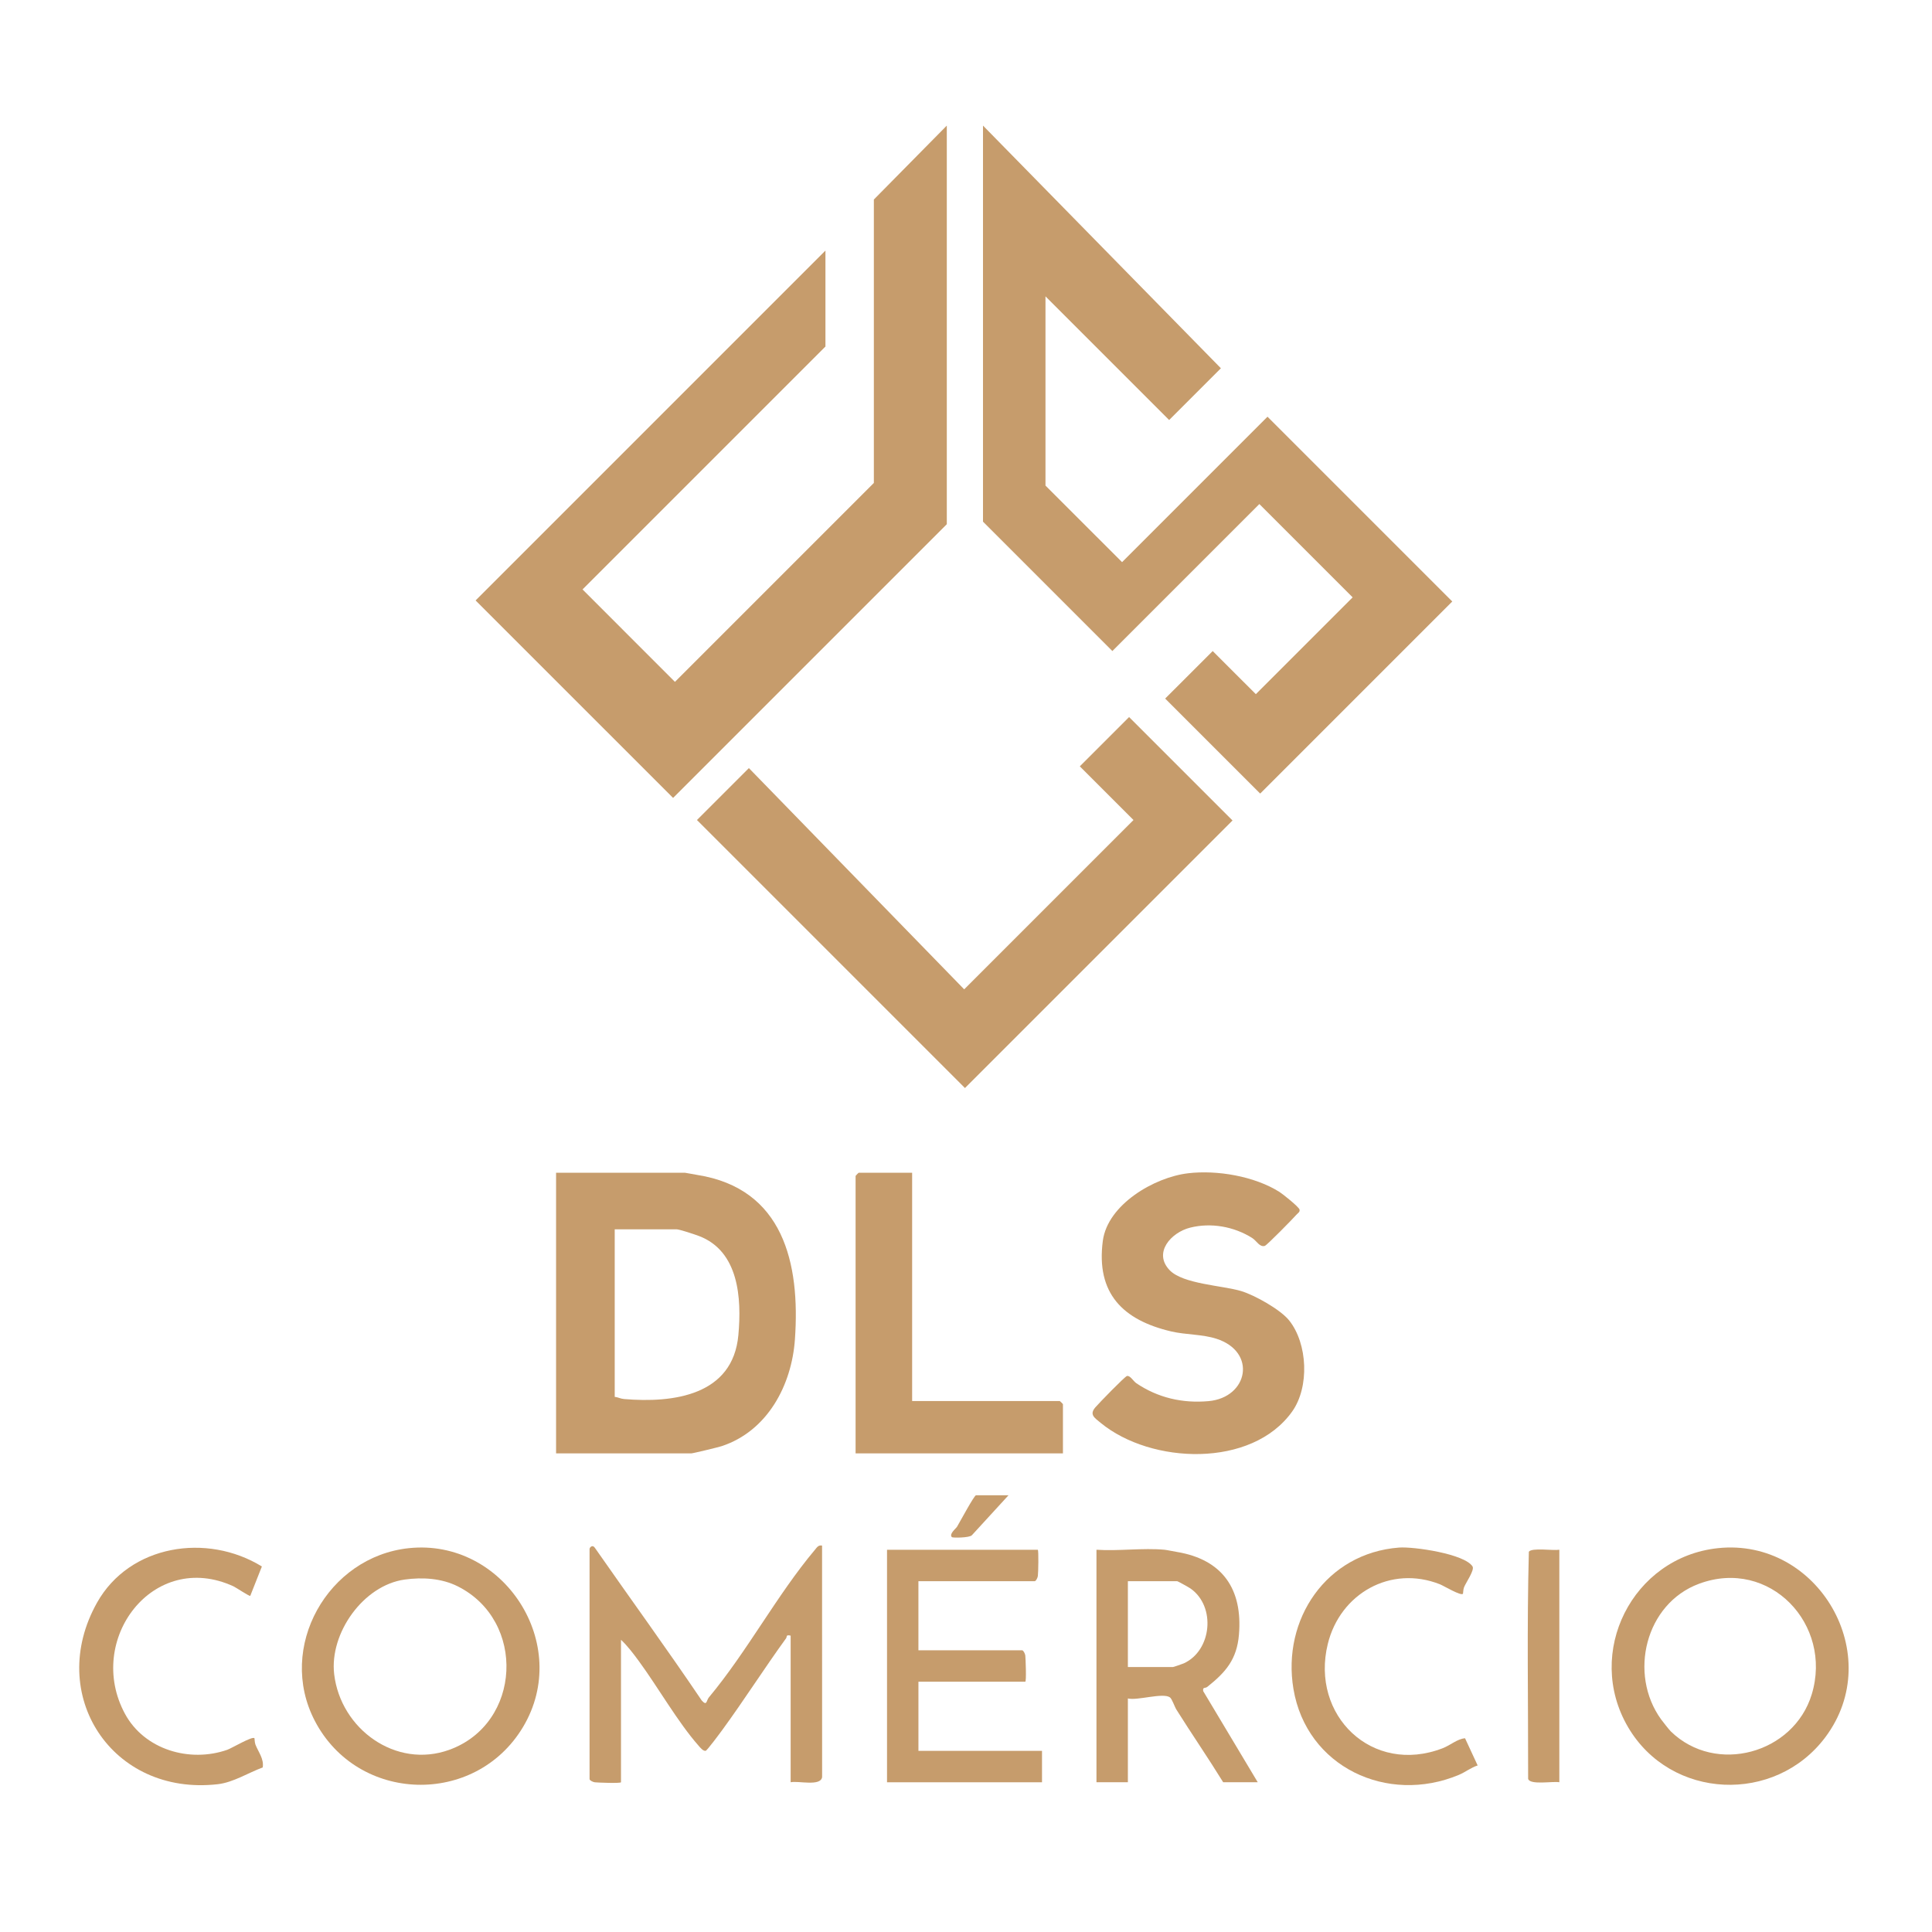
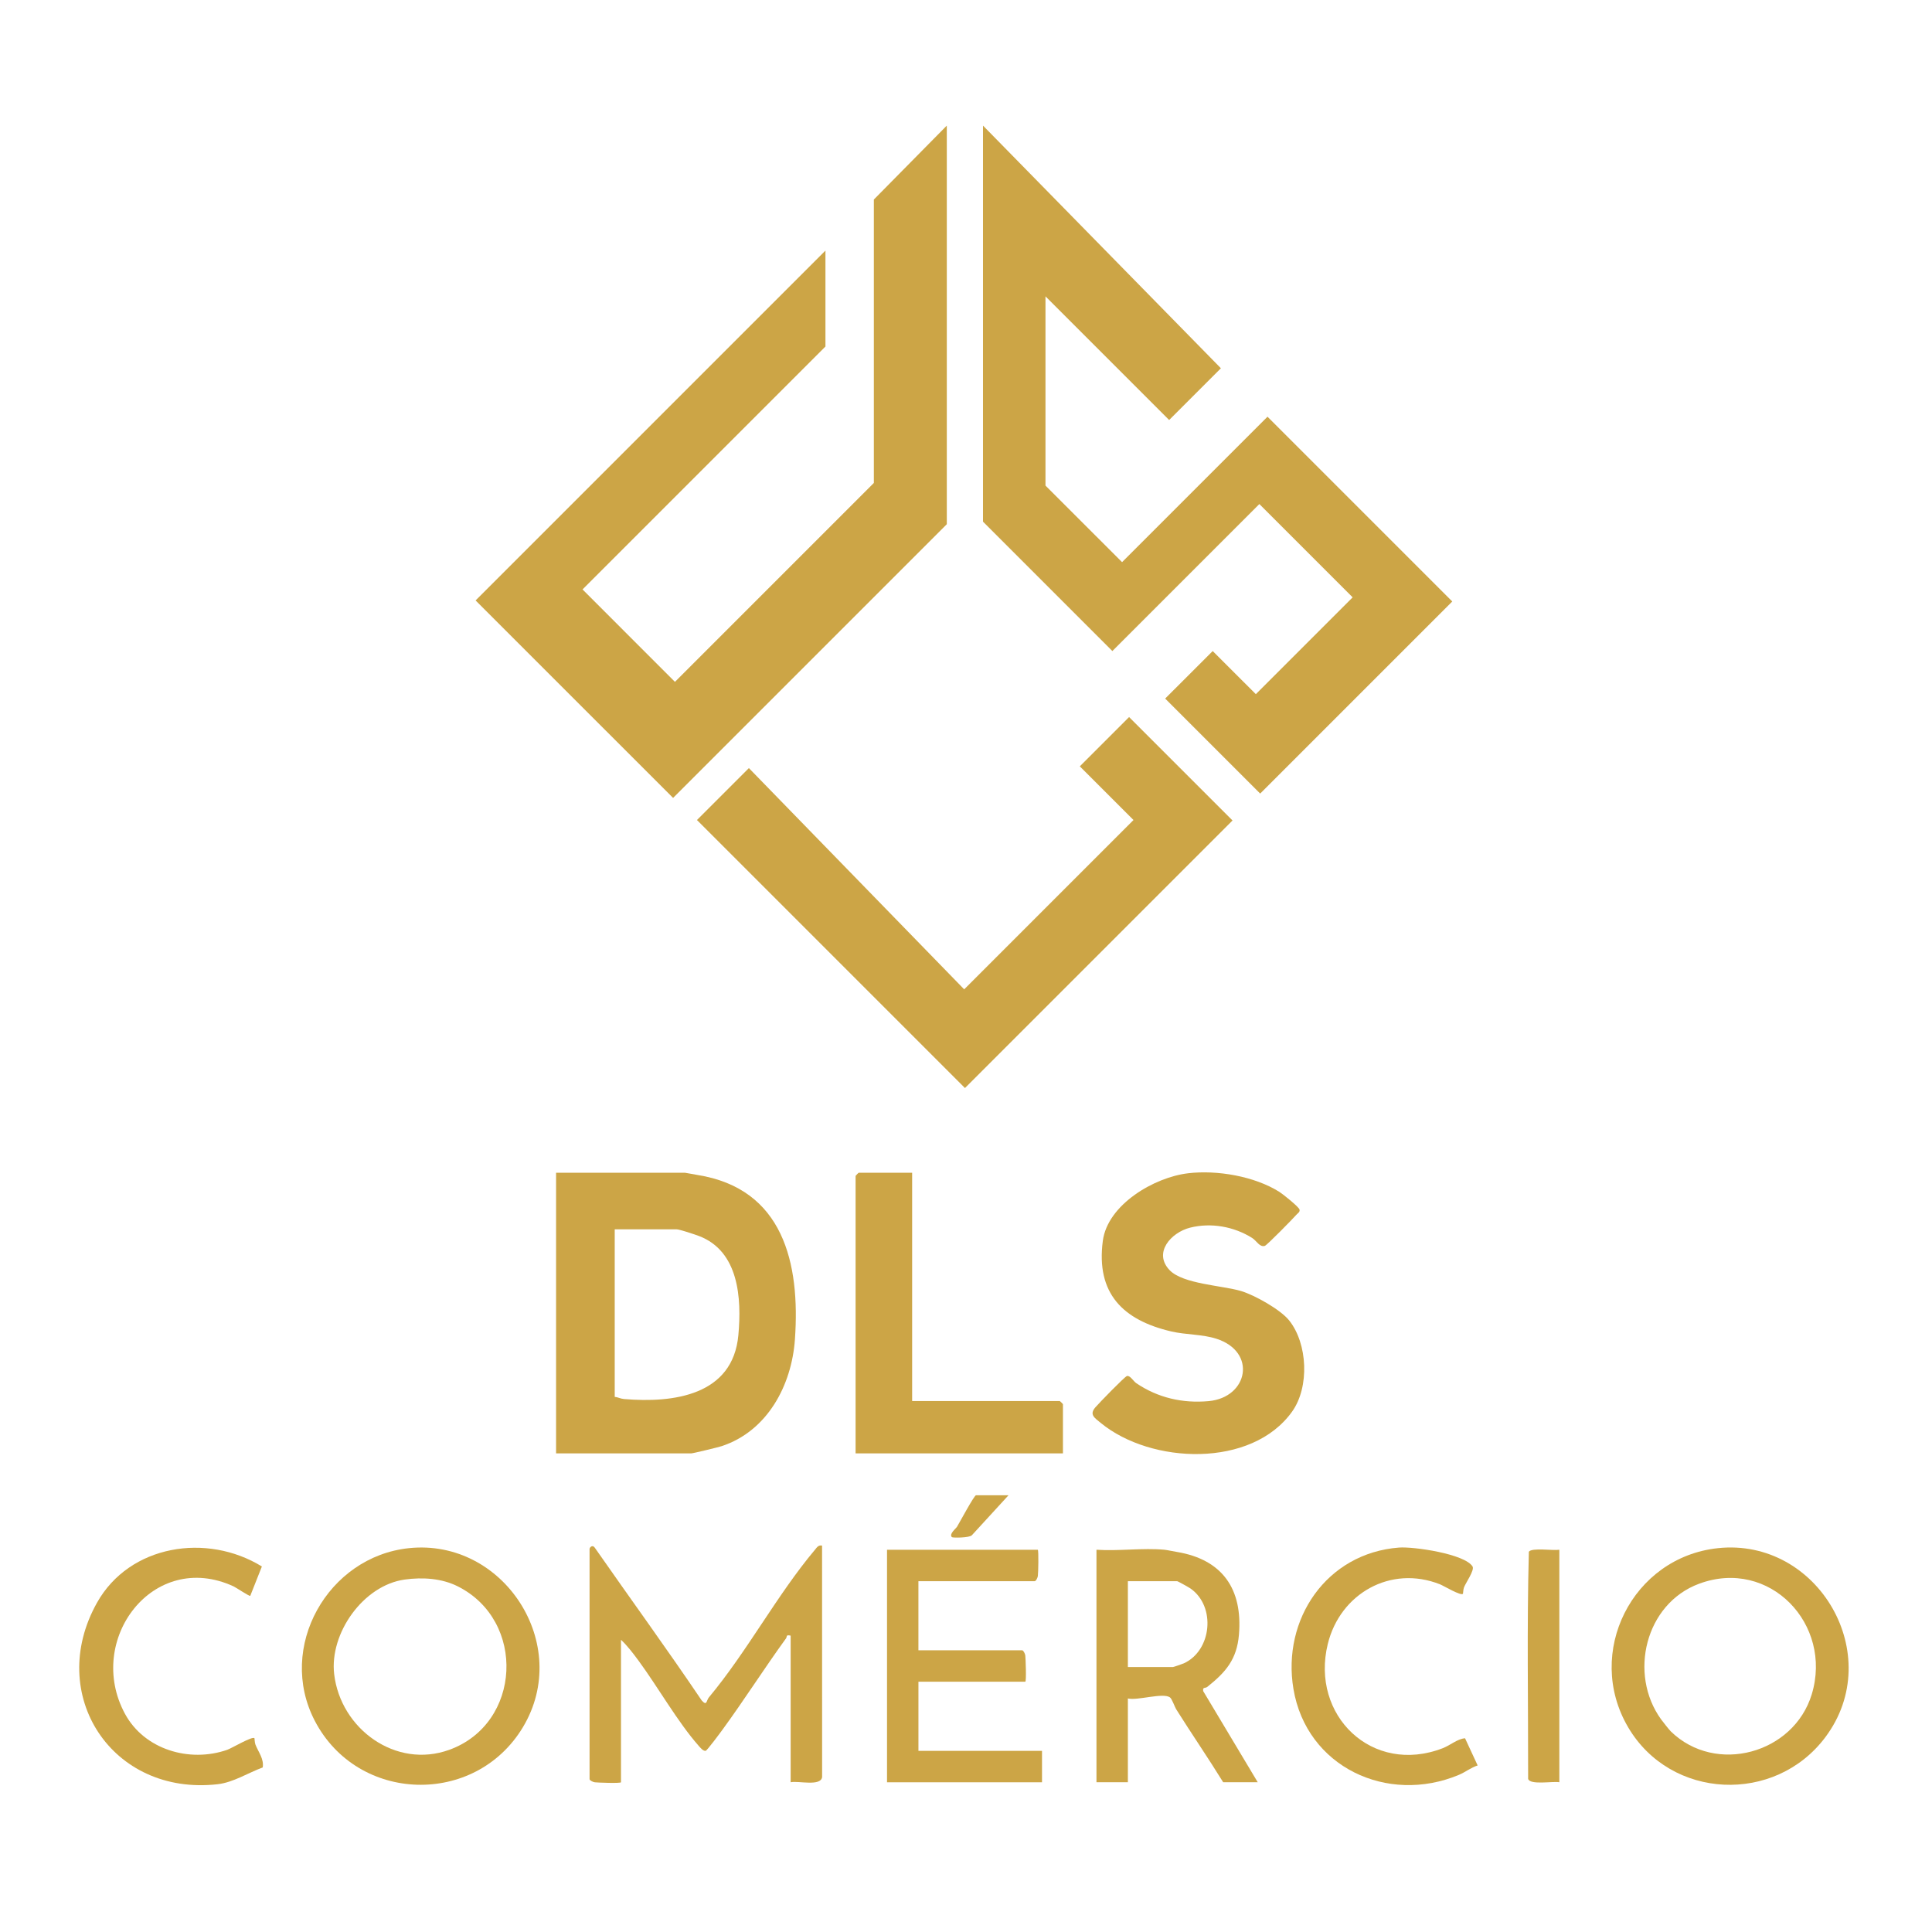
<svg xmlns="http://www.w3.org/2000/svg" id="Camada_1" version="1.1" viewBox="0 0 1080 1080">
  <defs>
    <style>
      .st0 {
-         fill: #c69c6c;
+         fill: #cca546;
      }
    </style>
  </defs>
  <g>
-     <path class="st0" d="M310.85,812.46v-156.89h72.01c.36,0,5.43.99,6.96,1.23,48.02,7.61,57.55,49.27,54.55,91.89-1.81,25.75-15.39,51.29-40.97,59.72-1.93.64-16.07,4.05-17.03,4.05h-75.52ZM343.63,780.85c1.84.18,3.25,1.06,5.22,1.22,27.65,2.34,60.82-2.04,63.9-35.72,1.9-20.74.24-46.89-21.96-55.39-2.27-.87-10.96-3.77-12.62-3.77h-34.54v93.67Z" />
-     <path class="st0" d="M664.14,655.86c16.29-1.91,37.1,1.65,51.06,10.42,1.93,1.21,10.93,8.42,11.25,9.88.32,1.42-.96,1.98-1.71,2.84-1.98,2.27-16.52,17.11-17.71,17.46-2.93.85-4.61-2.88-7.05-4.42-10.18-6.41-23.02-8.71-34.71-5.77-10.65,2.68-20.8,14.05-11.41,23.79,7.47,7.75,29.44,8.52,39.89,11.63,7.51,2.23,22.04,10.36,26.89,16.43,10.39,13.01,11.42,37.23,1.71,50.9-22.6,31.8-78.94,29.49-107.02,6.41-3.53-2.9-6.52-4.65-3.01-8.73,1.93-2.24,16.46-17.24,17.67-17.51,1.79-.39,3.55,2.9,5.21,4.02,12.06,8.17,25.85,11.34,40.39,10.03,22.17-1.99,27.18-27.57,4.37-34.88-7.96-2.55-17.06-2.17-25.2-4.07-27.11-6.34-42.12-21.31-38.28-50.61,2.66-20.35,28.82-35.61,47.66-37.81Z" />
-     <path class="st0" d="M509.89,655.57v127.62h82.54c.12,0,1.76,1.63,1.76,1.76v27.51h-115.91v-155.13c0-.12,1.63-1.76,1.76-1.76h29.86Z" />
-     <path class="st0" d="M329.58,865.74c.24-.98,1.69-2.31,2.91-.57,19.87,28.5,40.33,56.61,59.78,85.41,3,3.33,2.53.04,4-1.73,21.41-25.66,38.04-57.25,59.24-82.46,1.15-1.36,1.93-2.82,4.03-2.4l.03,129.4c-.74,5.39-13.36,1.96-17.59,2.9v-81.96c-2.84-.65-1.87.54-2.58,1.52-12.17,16.77-23.33,34.37-35.55,51.09-1.28,1.76-8.56,11.59-9.36,11.76-1.43.31-3.13-1.88-4.03-2.9-11.5-13.03-22.77-32.85-33.43-47.36-2.85-3.88-6.46-8.64-9.89-11.78v79.62c0,.73-13.49.2-14.67.03-1.01-.14-2.9-1.05-2.9-1.79v-128.79Z" />
-     <path class="st0" d="M228.59,865.43c52.99-5.54,91.48,53.79,63.75,100.04-26.63,44.41-92.31,42.66-116.36-3.51-21.41-41.1,7.25-91.79,52.61-96.53ZM226.24,882.98c-23.21,3.22-42.14,30.07-39.43,52.94,3.62,30.57,34.44,53.07,64.36,42.23,40.38-14.63,43.08-72.14,4.7-91.38-8.99-4.51-19.68-5.17-29.62-3.79Z" />
-     <path class="st0" d="M960.36,865.43c56.04-5.92,94.37,59.83,60.02,105.68-28.14,37.56-86.43,35.08-110.29-5.64-24.4-41.64,2.42-94.99,50.27-100.04ZM934.02,967.89c25.14,24.44,68.7,12.35,78.76-20.76,11.86-39.05-23.53-76.44-62.98-61.81-30.09,11.15-39.54,50.44-21.27,75.77.96,1.32,4.61,5.95,5.49,6.8Z" />
-     <path class="st0" d="M650.98,866.32c1.28.12,5,.91,6.96,1.23,25.43,4.24,36.78,20.76,34.64,46.23-1.17,13.9-7.41,20.99-17.69,29.19-1.23.98-2.67-.12-2.29,2.38l30.48,50.93h-19.32c-8.45-13.69-17.59-26.98-26.14-40.59-1.09-1.74-2.44-6.06-3.66-6.88-4.02-2.71-18.13,1.95-23.47.64v46.83h-17.56v-129.96c12.29.83,25.93-1.12,38.05,0ZM630.49,931.89h25.17c.32,0,5.28-1.7,6.12-2.08,15.59-7.14,18.04-31.7,3.79-41.78-.92-.65-7.14-4.14-7.57-4.14h-27.51v48Z" />
-     <path class="st0" d="M580.14,866.32c.52.52.28,12.89.03,14.67-.14,1.01-1.05,2.9-1.79,2.9h-64.98v38.64h57.96c.74,0,1.65,1.88,1.79,2.9.16,1.17.7,14.67-.03,14.67h-59.71v38.64h69.08v17.56h-86.64v-129.96h84.3Z" />
-     <path class="st0" d="M139.9,892.08c-.35.46-7.98-4.67-9.34-5.29-44.93-20.7-83.04,29.97-60.7,71.24,10.85,20.05,36.13,27.47,57.18,20.12,2.46-.86,14.19-7.85,15.2-6.46.1.14.08,2.32.55,3.53,1.57,4.07,4.87,8.01,4.07,12.8-8.09,2.96-16.42,8.38-25.17,9.37-59.13,6.73-96.22-50.17-67.48-101.44,18.23-32.53,61.52-39.16,92.18-20.28l-6.49,16.41Z" />
-     <path class="st0" d="M817.82,890.91c-1.04,1.44-10.81-4.46-12.87-5.28-27.58-10.91-55.8,5.2-62.7,33.32-9.83,40.05,24.85,73.51,64.19,58.33,4.46-1.72,8.16-5.23,12.53-5.58l7.05,15.2c-3.72,1.16-6.86,3.75-10.54,5.28-39.96,16.7-85.13-4.44-92.44-48.06-6.52-38.88,18.46-75.94,59.03-79.02,8.15-.62,36.73,3.53,41.09,10.57,1.25,2.01-3.8,9.13-4.79,11.71-.46,1.22-.45,3.38-.55,3.53Z" />
-     <path class="st0" d="M871.68,866.32v129.96c-3.68-.67-16.41,1.71-17.44-1.88.06-42.28-.73-84.83.4-126.97,1.6-2.39,13.52-.52,17.04-1.11Z" />
-     <path class="st0" d="M563.75,835.88l-20.44,22.3c-1.34,1.54-10.77,1.52-11.18,1.11-1.77-1.77,2.16-4.69,2.89-5.89,1.46-2.41,9.55-17.53,10.57-17.53h18.15Z" />
+     <path class="st0" d="M310.85,812.46v-156.89h72.01c.36,0,5.43.99,6.96,1.23,48.02,7.61,57.55,49.27,54.55,91.89-1.81,25.75-15.39,51.29-40.97,59.72-1.93.64-16.07,4.05-17.03,4.05h-75.52ZM343.63,780.85c1.84.18,3.25,1.06,5.22,1.22,27.65,2.34,60.82-2.04,63.9-35.72,1.9-20.74.24-46.89-21.96-55.39-2.27-.87-10.96-3.77-12.62-3.77h-34.54v93.67h0Z" />
+     <path class="st0" d="M664.14,655.86c16.29-1.91,37.1,1.65,51.06,10.42,1.93,1.21,10.93,8.42,11.25,9.88.32,1.42-.96,1.98-1.71,2.84-1.98,2.27-16.52,17.11-17.71,17.46-2.93.85-4.61-2.88-7.05-4.42-10.18-6.41-23.02-8.71-34.71-5.77-10.65,2.68-20.8,14.05-11.41,23.79,7.47,7.75,29.44,8.52,39.89,11.63,7.51,2.23,22.04,10.36,26.89,16.43,10.39,13.01,11.42,37.23,1.71,50.9-22.6,31.8-78.94,29.49-107.02,6.41-3.53-2.9-6.52-4.65-3.01-8.73,1.93-2.24,16.46-17.24,17.67-17.51,1.79-.39,3.55,2.9,5.21,4.02,12.06,8.17,25.85,11.34,40.39,10.03,22.17-1.99,27.18-27.57,4.37-34.88-7.96-2.55-17.06-2.17-25.2-4.07-27.11-6.34-42.12-21.31-38.28-50.61,2.66-20.35,28.82-35.61,47.66-37.81h0Z" />
+     <path class="st0" d="M509.89,655.57v127.62h82.54c.12,0,1.76,1.63,1.76,1.76v27.51h-115.91v-155.13c0-.12,1.63-1.76,1.76-1.76h29.86-.01Z" />
+     <path class="st0" d="M329.58,865.74c.24-.98,1.69-2.31,2.91-.57,19.87,28.5,40.33,56.61,59.78,85.41,3,3.33,2.53.04,4-1.73,21.41-25.66,38.04-57.25,59.24-82.46,1.15-1.36,1.93-2.82,4.03-2.4l.03,129.4c-.74,5.39-13.36,1.96-17.59,2.9v-81.96c-2.84-.65-1.87.54-2.58,1.52-12.17,16.77-23.33,34.37-35.55,51.09-1.28,1.76-8.56,11.59-9.36,11.76-1.43.31-3.13-1.88-4.03-2.9-11.5-13.03-22.77-32.85-33.43-47.36-2.85-3.88-6.46-8.64-9.89-11.78v79.62c0,.73-13.49.2-14.67.03-1.01-.14-2.9-1.05-2.9-1.79v-128.79h0Z" />
+     <path class="st0" d="M228.59,865.43c52.99-5.54,91.48,53.79,63.75,100.04-26.63,44.41-92.31,42.66-116.36-3.51-21.41-41.1,7.25-91.79,52.61-96.53h0ZM226.24,882.98c-23.21,3.22-42.14,30.07-39.43,52.94,3.62,30.57,34.44,53.07,64.36,42.23,40.38-14.63,43.08-72.14,4.7-91.38-8.99-4.51-19.68-5.17-29.62-3.79h0Z" />
+     <path class="st0" d="M960.36,865.43c56.04-5.92,94.37,59.83,60.02,105.68-28.14,37.56-86.43,35.08-110.29-5.64-24.4-41.64,2.42-94.99,50.27-100.04h0ZM934.02,967.89c25.14,24.44,68.7,12.35,78.76-20.76,11.86-39.05-23.53-76.44-62.98-61.81-30.09,11.15-39.54,50.44-21.27,75.77.96,1.32,4.61,5.95,5.49,6.8Z" />
+     <path class="st0" d="M650.98,866.32c1.28.12,5,.91,6.96,1.23,25.43,4.24,36.78,20.76,34.64,46.23-1.17,13.9-7.41,20.99-17.69,29.19-1.23.98-2.67-.12-2.29,2.38l30.48,50.93h-19.32c-8.45-13.69-17.59-26.98-26.14-40.59-1.09-1.74-2.44-6.06-3.66-6.88-4.02-2.71-18.13,1.95-23.47.64v46.83h-17.56v-129.96c12.29.83,25.93-1.12,38.05,0h0ZM630.49,931.89h25.17c.32,0,5.28-1.7,6.12-2.08,15.59-7.14,18.04-31.7,3.79-41.78-.92-.65-7.14-4.14-7.57-4.14h-27.51v48h0Z" />
+     <path class="st0" d="M580.14,866.32c.52.52.28,12.89.03,14.67-.14,1.01-1.05,2.9-1.79,2.9h-64.98v38.64h57.96c.74,0,1.65,1.88,1.79,2.9.16,1.17.7,14.67-.03,14.67h-59.71v38.64h69.08v17.56h-86.64v-129.96h84.3v-.02Z" />
+     <path class="st0" d="M139.9,892.08c-.35.46-7.98-4.67-9.34-5.29-44.93-20.7-83.04,29.97-60.7,71.24,10.85,20.05,36.13,27.47,57.18,20.12,2.46-.86,14.19-7.85,15.2-6.46.1.14.08,2.32.55,3.53,1.57,4.07,4.87,8.01,4.07,12.8-8.09,2.96-16.42,8.38-25.17,9.37-59.13,6.73-96.22-50.17-67.48-101.44,18.23-32.53,61.52-39.16,92.18-20.28l-6.49,16.41h0Z" />
+     <path class="st0" d="M817.82,890.91c-1.04,1.44-10.81-4.46-12.87-5.28-27.58-10.91-55.8,5.2-62.7,33.32-9.83,40.05,24.85,73.51,64.19,58.33,4.46-1.72,8.16-5.23,12.53-5.58l7.05,15.2c-3.72,1.16-6.86,3.75-10.54,5.28-39.96,16.7-85.13-4.44-92.44-48.06-6.52-38.88,18.46-75.94,59.03-79.02,8.15-.62,36.73,3.53,41.09,10.57,1.25,2.01-3.8,9.13-4.79,11.71-.46,1.22-.45,3.38-.55,3.53h0Z" />
+     <path class="st0" d="M871.68,866.32v129.96c-3.68-.67-16.41,1.71-17.44-1.88.06-42.28-.73-84.83.4-126.97,1.6-2.39,13.52-.52,17.04-1.11h0Z" />
+     <path class="st0" d="M563.75,835.88l-20.44,22.3c-1.34,1.54-10.77,1.52-11.18,1.11-1.77-1.77,2.16-4.69,2.89-5.89,1.46-2.41,9.55-17.53,10.57-17.53h18.16Z" />
  </g>
  <g>
    <polygon class="st0" points="488.49 111.54 488.49 269.96 377.3 381.16 325.64 329.5 461.43 193.71 461.43 140.08 265.86 335.65 376.26 446.04 529.27 293.03 529.27 70.21 488.49 111.54" />
    <polygon class="st0" points="549.5 70.21 549.5 291.61 621.82 363.94 703.99 281.77 756.14 333.92 702.02 388.04 677.91 363.94 651.34 390.5 704.45 443.61 811.83 336.23 708.54 232.94 627.24 314.24 584.43 271.44 584.43 165.66 653.56 234.79 682.49 205.86 549.5 70.21" />
    <polygon class="st0" points="418.63 429.37 389.6 458.4 539.42 608.22 688.99 458.65 631.17 400.84 603.62 428.39 633.63 458.4 538.99 553.05 418.63 429.37" />
  </g>
</svg>
